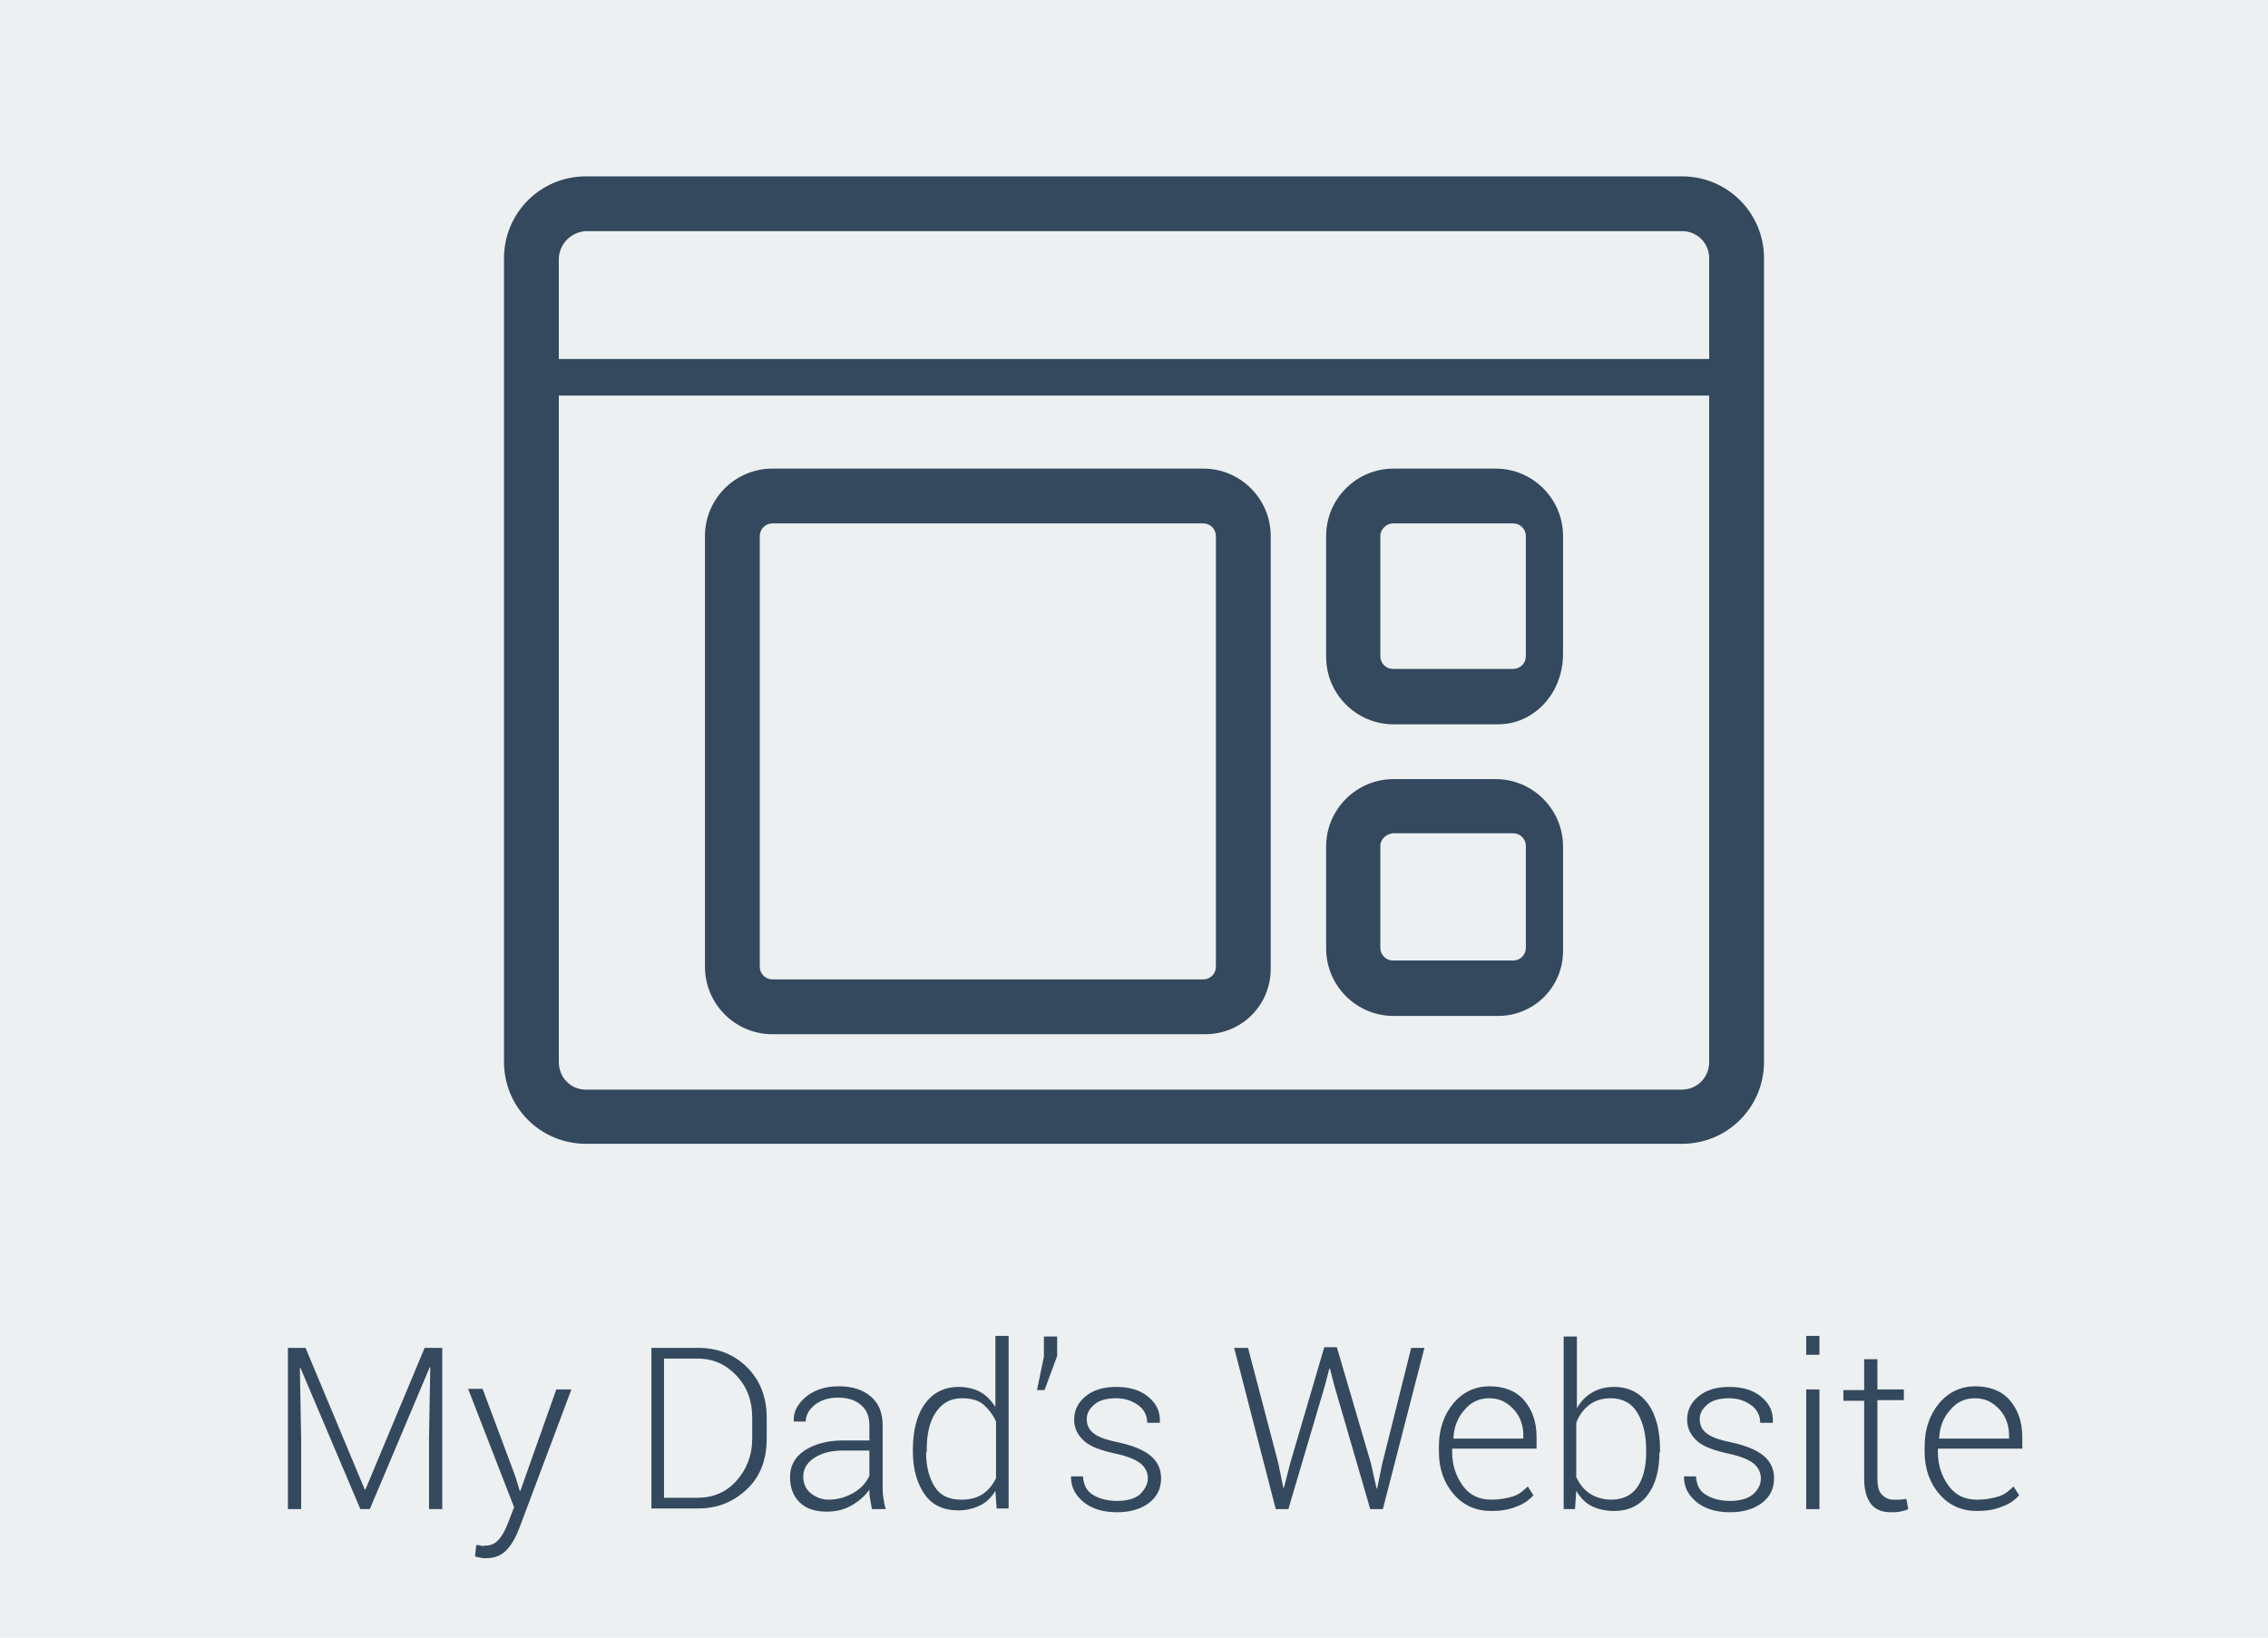
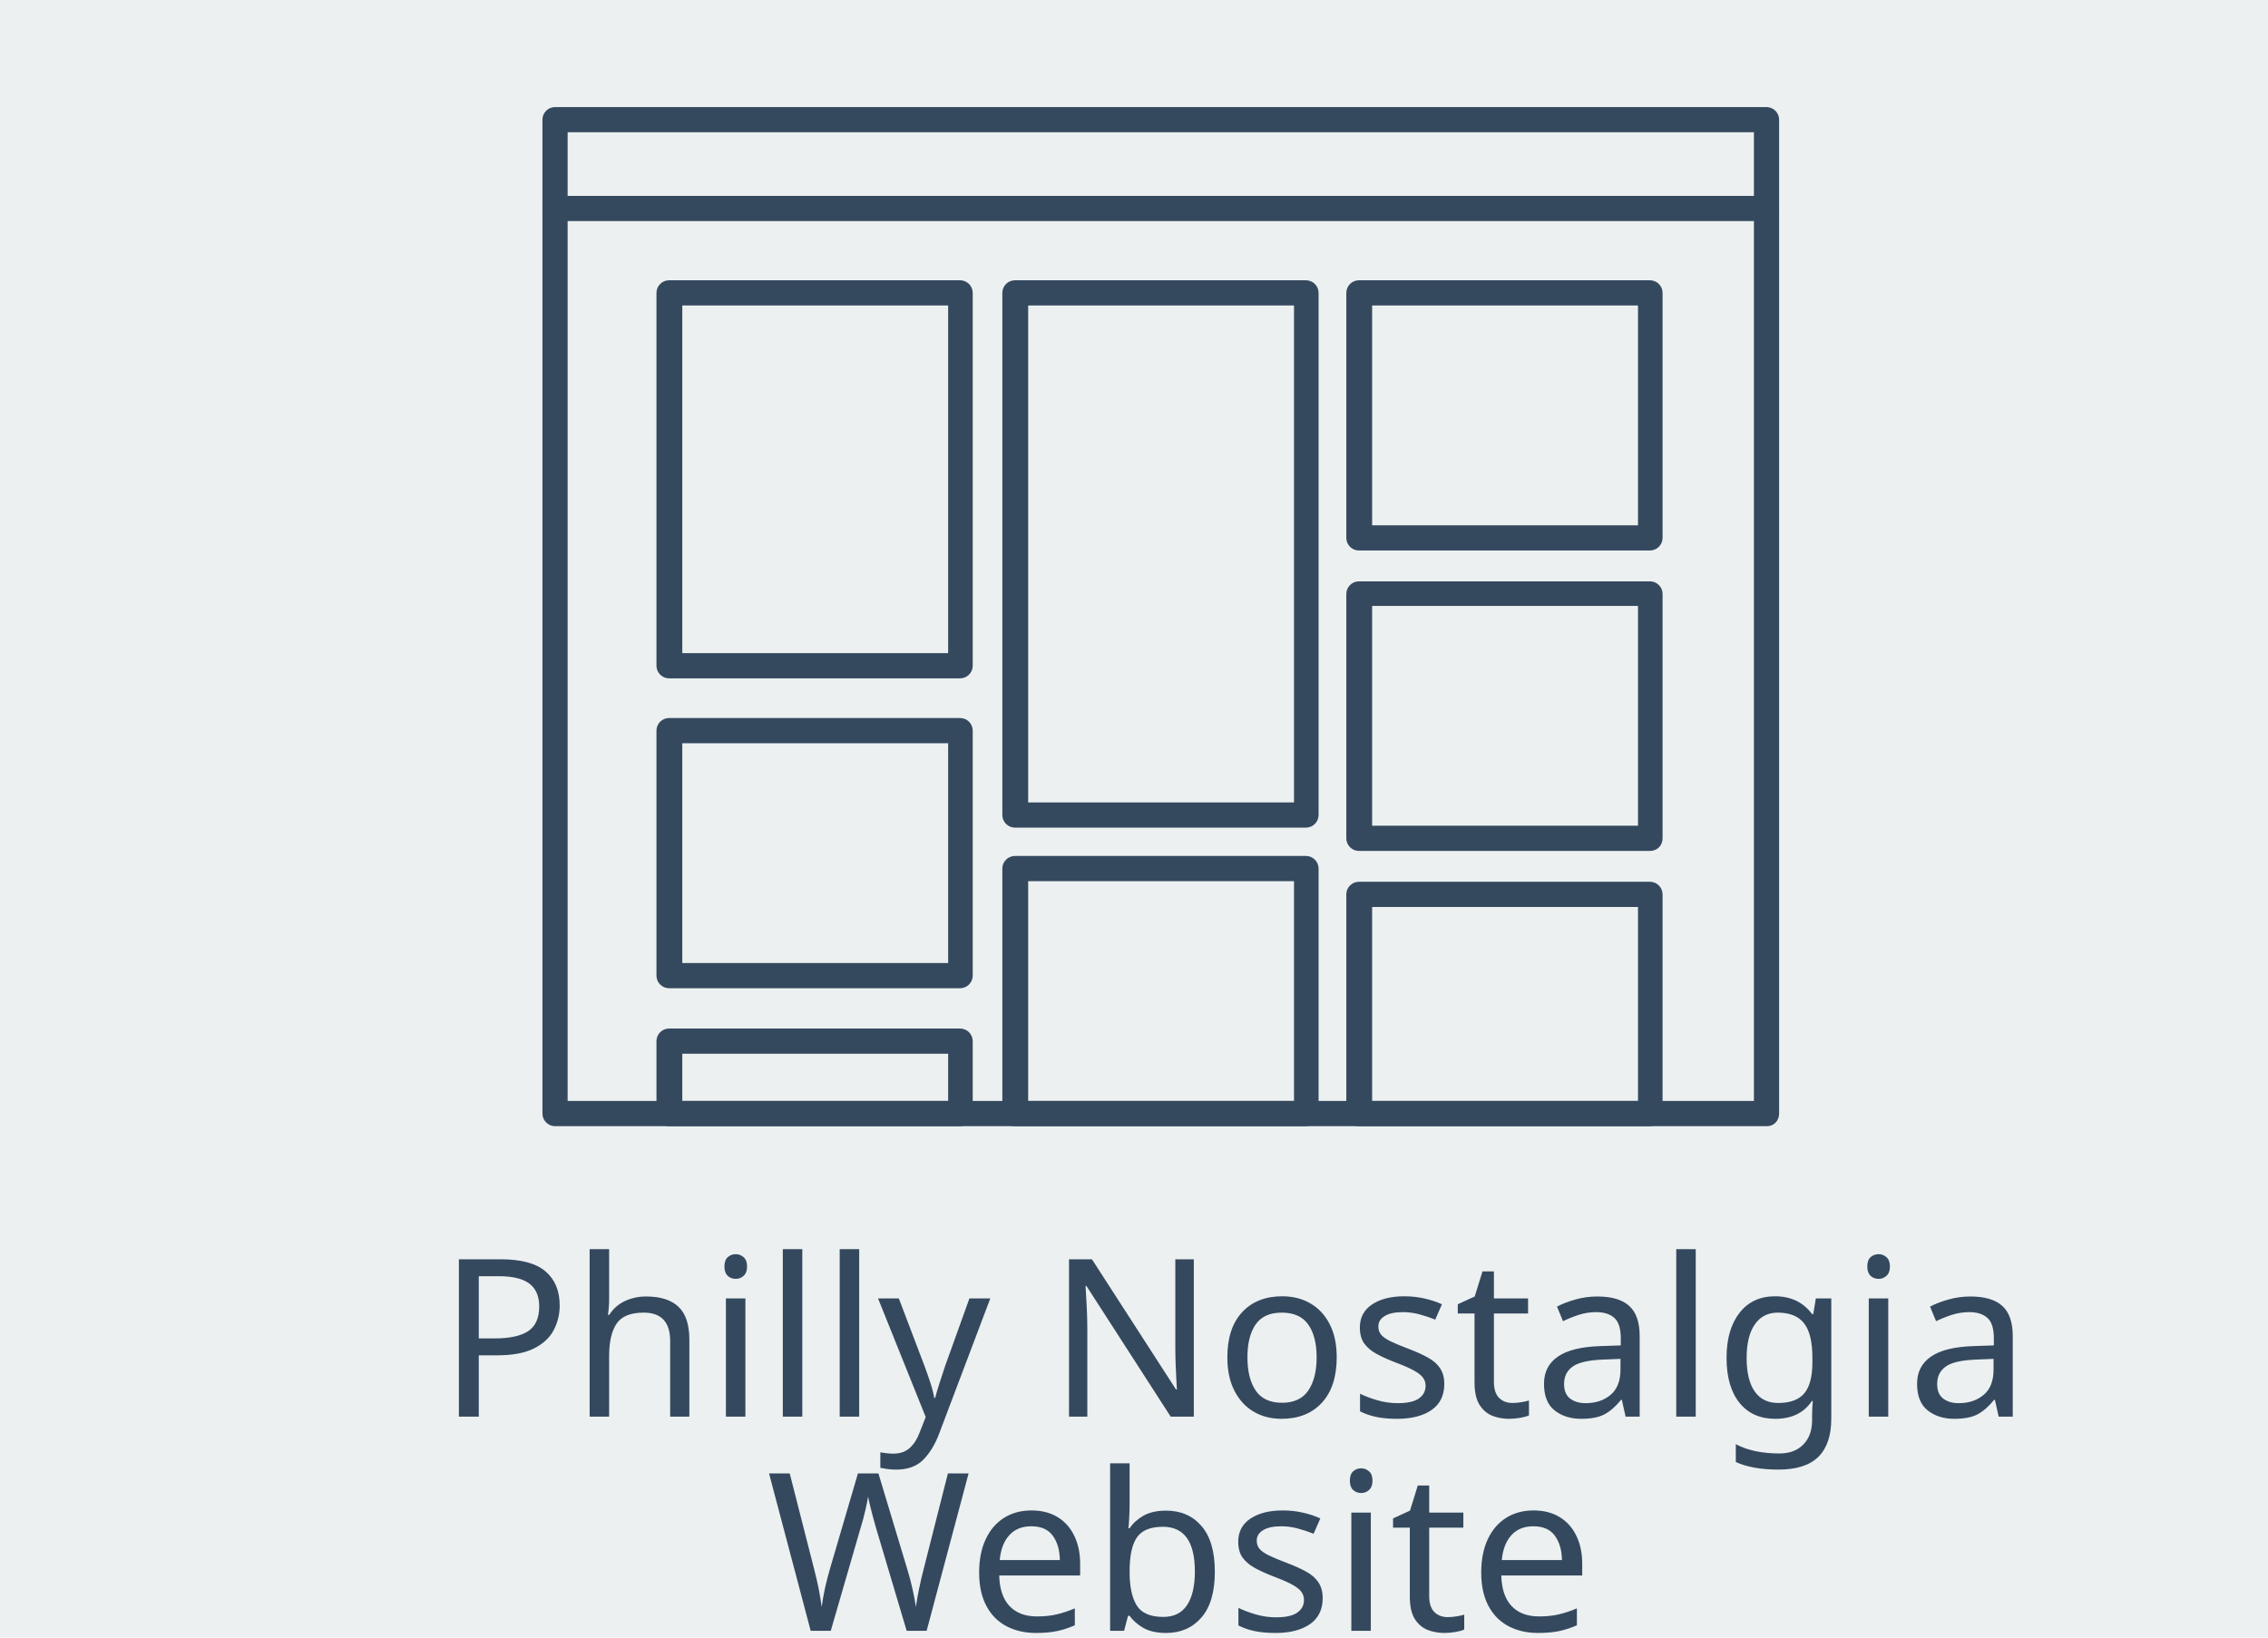
<svg xmlns="http://www.w3.org/2000/svg" version="1.1" id="Layer_1" x="0px" y="0px" viewBox="0 0 360 260" style="enable-background:new 0 0 360 260;" xml:space="preserve">
  <style type="text/css">
	.st0{fill:#ECF0F1;}
- 	.st1{enable-background:new    ;}
- 	.st2{fill:#34495E;}
+ 	.st1{fill:#34495E;}
+ 	.st2{fill:none;}
+ 	.st3{font-family:'Lato-Light';}
+ 	.st4{font-size:35px;}
</style>
  <rect class="st0" width="360" height="260" />
-   <g class="st1">
-     <path class="st2" d="M48.5,214l9.4,22.5h0.1l9.4-22.5h2.8v25.6h-2.1v-11.3l0.2-11.2l-0.1,0l-9.5,22.5h-1.5l-9.5-22.4l-0.1,0   l0.2,11.1v11.3h-2.1V214H48.5z" />
-     <path class="st2" d="M81.8,234.4l0.7,2.3h0.1l5.7-16.1h2.4l-8.3,22.1c-0.5,1.3-1.1,2.4-1.9,3.3s-1.9,1.4-3.4,1.4   c-0.2,0-0.5,0-0.9-0.1s-0.6-0.1-0.8-0.2l0.2-1.8c0.1,0,0.4,0,0.7,0.1s0.5,0,0.7,0c0.9,0,1.6-0.3,2.2-1s1-1.5,1.4-2.5l1-2.6   l-7.3-18.8h2.3L81.8,234.4z" />
-     <path class="st2" d="M103.4,239.6V214h7.4c3.1,0,5.7,1,7.8,3.1s3.1,4.8,3.1,8v3.3c0,3.3-1,6-3.1,8s-4.6,3.1-7.8,3.1H103.4z    M105.4,215.8v22h5.3c2.5,0,4.6-0.9,6.2-2.7c1.6-1.8,2.5-4,2.5-6.7v-3.3c0-2.7-0.8-4.9-2.5-6.7s-3.7-2.7-6.2-2.7H105.4z" />
-     <path class="st2" d="M138.4,239.6c-0.1-0.6-0.2-1.2-0.3-1.7s-0.1-0.9-0.1-1.4c-0.7,1-1.6,1.8-2.8,2.5s-2.5,1-4,1   c-1.9,0-3.3-0.5-4.3-1.5s-1.5-2.3-1.5-4c0-1.8,0.8-3.2,2.3-4.2s3.6-1.6,6.1-1.6h4.2v-2.4c0-1.4-0.4-2.4-1.3-3.2s-2.1-1.2-3.7-1.2   c-1.5,0-2.7,0.4-3.6,1.1s-1.5,1.6-1.5,2.7l-1.9,0l0-0.1c-0.1-1.4,0.6-2.7,1.9-3.8s3.1-1.7,5.2-1.7c2.1,0,3.8,0.5,5.1,1.6   s1.9,2.6,1.9,4.6v9.4c0,0.7,0,1.3,0.1,2s0.2,1.3,0.4,1.9H138.4z M131.5,238.1c1.5,0,2.8-0.4,4-1.1s2-1.6,2.5-2.7v-4h-4.2   c-1.9,0-3.4,0.4-4.6,1.2s-1.7,1.8-1.7,3c0,1,0.4,1.9,1.1,2.5S130.3,238.1,131.5,238.1z" />
-     <path class="st2" d="M144.9,230.2c0-3,0.6-5.5,1.9-7.3s3.1-2.7,5.4-2.7c1.3,0,2.5,0.3,3.4,0.8s1.8,1.4,2.4,2.4v-11.3h2.1v27.4h-1.9   l-0.2-2.8c-0.6,1-1.4,1.8-2.4,2.3s-2.2,0.8-3.5,0.8c-2.3,0-4.1-0.8-5.3-2.5s-1.9-4-1.9-6.8V230.2z M147,230.6   c0,2.3,0.5,4.1,1.4,5.5s2.3,2,4.2,2c1.4,0,2.5-0.3,3.4-0.9s1.6-1.5,2.1-2.5v-9c-0.5-1.1-1.2-2-2-2.7s-2-1-3.4-1   c-1.9,0-3.2,0.8-4.2,2.3s-1.4,3.5-1.4,5.9V230.6z" />
-     <path class="st2" d="M167.8,215.3l-2,5.4h-1.2l1.1-5.3v-3.2h2.1V215.3z" />
-     <path class="st2" d="M182.2,234.7c0-0.9-0.4-1.7-1.1-2.3s-2.1-1.2-4-1.6c-2.3-0.5-4-1.1-5-2s-1.6-2-1.6-3.4c0-1.5,0.6-2.7,1.8-3.7   s2.8-1.5,4.9-1.5c2.1,0,3.8,0.5,5.1,1.6s1.9,2.4,1.8,4l0,0.1h-2c0-1-0.4-2-1.3-2.7s-2.1-1.2-3.6-1.2c-1.5,0-2.7,0.3-3.5,1   c-0.8,0.7-1.2,1.4-1.2,2.3c0,0.9,0.3,1.6,1,2.2s2,1.1,4,1.5c2.3,0.5,4,1.2,5.1,2.1s1.7,2.1,1.7,3.6c0,1.6-0.6,2.9-1.9,3.9   s-3,1.5-5.1,1.5c-2.3,0-4.1-0.6-5.4-1.7s-1.9-2.4-1.9-3.9l0-0.1h1.9c0.1,1.4,0.6,2.4,1.7,3c1,0.6,2.3,0.9,3.7,0.9   c1.5,0,2.7-0.3,3.6-1C181.7,236.5,182.2,235.7,182.2,234.7z" />
-     <path class="st2" d="M202.9,232.3l0.8,3.9l0.1,0l1-3.9l5.4-18.4h2l5.4,18.4l0.9,4l0.1,0l0.8-3.9l4.6-18.4h2.1l-6.6,25.6h-2   l-5.7-19.6l-0.7-2.7h-0.1l-0.7,2.7l-5.8,19.6h-2l-6.6-25.6h2.2L202.9,232.3z" />
-     <path class="st2" d="M236.7,239.9c-2.4,0-4.4-0.9-5.9-2.6s-2.4-4-2.4-6.7v-1c0-2.7,0.8-5,2.3-6.8s3.5-2.7,5.7-2.7   c2.3,0,4.2,0.7,5.5,2.2s2,3.4,2,5.9v1.8h-13.4v0.5c0,2.1,0.6,3.9,1.7,5.4s2.6,2.2,4.5,2.2c1.3,0,2.4-0.2,3.4-0.5s1.7-0.9,2.4-1.6   l0.9,1.4c-0.7,0.8-1.6,1.4-2.7,1.8C239.5,239.7,238.2,239.9,236.7,239.9z M236.4,222c-1.6,0-2.9,0.6-3.9,1.8   c-1.1,1.2-1.7,2.7-1.8,4.5l0,0.1h11.1v-0.5c0-1.6-0.5-3-1.5-4.1S238.1,222,236.4,222z" />
-     <path class="st2" d="M263.4,230.6c0,2.8-0.6,5.1-1.9,6.8s-3.1,2.5-5.3,2.5c-1.4,0-2.6-0.3-3.6-0.8s-1.8-1.4-2.4-2.4l-0.2,2.9h-1.8   v-27.4h2.1v11.4c0.6-1.1,1.4-1.9,2.4-2.5s2.2-0.9,3.5-0.9c2.3,0,4.1,0.9,5.4,2.7s1.9,4.3,1.9,7.3V230.6z M261.3,230.2   c0-2.4-0.5-4.4-1.4-5.9s-2.3-2.3-4.2-2.3c-1.5,0-2.6,0.4-3.5,1.1s-1.6,1.7-2,2.8v8.6c0.5,1.1,1.2,2,2.1,2.6s2.1,1,3.5,1   c1.8,0,3.2-0.7,4.1-2s1.4-3.2,1.4-5.5V230.2z" />
-     <path class="st2" d="M279.5,234.7c0-0.9-0.4-1.7-1.1-2.3s-2.1-1.2-4-1.6c-2.3-0.5-4-1.1-5-2s-1.6-2-1.6-3.4c0-1.5,0.6-2.7,1.8-3.7   s2.8-1.5,4.9-1.5c2.1,0,3.8,0.5,5.1,1.6s1.9,2.4,1.8,4l0,0.1h-2c0-1-0.4-2-1.3-2.7s-2.1-1.2-3.6-1.2c-1.5,0-2.7,0.3-3.5,1   c-0.8,0.7-1.2,1.4-1.2,2.3c0,0.9,0.3,1.6,1,2.2s2,1.1,4,1.5c2.3,0.5,4,1.2,5.1,2.1s1.7,2.1,1.7,3.6c0,1.6-0.6,2.9-1.9,3.9   s-3,1.5-5.1,1.5c-2.3,0-4.1-0.6-5.4-1.7s-1.9-2.4-1.9-3.9l0-0.1h1.9c0.1,1.4,0.6,2.4,1.7,3c1,0.6,2.3,0.9,3.7,0.9   c1.5,0,2.7-0.3,3.6-1C279.1,236.5,279.5,235.7,279.5,234.7z" />
-     <path class="st2" d="M288.8,215.1h-2.1v-3h2.1V215.1z M288.8,239.6h-2.1v-19h2.1V239.6z" />
-     <path class="st2" d="M298,215.7v4.9h4.2v1.7H298v12.4c0,1.2,0.2,2.1,0.7,2.6s1.1,0.8,1.8,0.8c0.3,0,0.7,0,1,0s0.7-0.1,1.1-0.1   l0.3,1.6c-0.4,0.2-0.8,0.3-1.3,0.4s-1,0.1-1.5,0.1c-1.3,0-2.4-0.4-3.1-1.3s-1.1-2.2-1.1-4v-12.4h-3.3v-1.7h3.3v-4.9H298z" />
-     <path class="st2" d="M313.8,239.9c-2.4,0-4.4-0.9-5.9-2.6s-2.4-4-2.4-6.7v-1c0-2.7,0.8-5,2.3-6.8s3.5-2.7,5.7-2.7   c2.3,0,4.2,0.7,5.5,2.2s2,3.4,2,5.9v1.8h-13.4v0.5c0,2.1,0.6,3.9,1.7,5.4s2.6,2.2,4.5,2.2c1.3,0,2.4-0.2,3.4-0.5s1.7-0.9,2.4-1.6   l0.9,1.4c-0.7,0.8-1.6,1.4-2.7,1.8C316.6,239.7,315.3,239.9,313.8,239.9z M313.5,222c-1.6,0-2.9,0.6-3.9,1.8   c-1.1,1.2-1.7,2.7-1.8,4.5l0,0.1h11.1v-0.5c0-1.6-0.5-3-1.5-4.1S315.2,222,313.5,222z" />
+   <g>
+     <path class="st1" d="M280.5,178.8H88.1c-1.1,0-2-0.9-2-2V19c0-1.1,0.9-2,2-2l0,0h192.3c1.1,0,2,0.9,2,2v157.8   C282.4,177.9,281.6,178.8,280.5,178.8z M90.1,174.8h188.3V21H90.1V174.8z" />
+     <path class="st1" d="M152.4,107.7h-46.2c-1.1,0-2-0.9-2-2V46.5c0-1.1,0.9-2,2-2l0,0h46.2c1.1,0,2,0.9,2,2v59.2   C154.4,106.8,153.5,107.7,152.4,107.7z M108.3,103.7h42.2V48.5h-42.2L108.3,103.7z" />
+     <path class="st1" d="M207.3,131.4h-46.2c-1.1,0-2-0.9-2-2V46.5c0-1.1,0.9-2,2-2h46.2c1.1,0,2,0.9,2,2v82.9   C209.3,130.5,208.4,131.4,207.3,131.4L207.3,131.4z M163.2,127.4h42.2V48.5h-42.2V127.4z" />
+     <path class="st1" d="M261.9,87.4h-46.2c-1.1,0-2-0.9-2-2V46.5c0-1.1,0.9-2,2-2h46.2c1.1,0,2,0.9,2,2v38.9   C263.9,86.5,263,87.4,261.9,87.4z M217.8,83.4H260V48.5h-42.2V83.4z" />
+     <path class="st1" d="M152.4,156.9h-46.2c-1.1,0-2-0.9-2-2v-38.9c0-1.1,0.9-2,2-2h46.2c1.1,0,2,0.9,2,2v38.9   C154.4,156,153.5,156.9,152.4,156.9z M108.3,152.9h42.2v-34.9h-42.2L108.3,152.9z" />
+     <path class="st1" d="M152.4,178.8h-46.2c-1.1,0-2-0.9-2-2v-11.5c0-1.1,0.9-2,2-2h46.2c1.1,0,2,0.9,2,2v11.5   C154.4,177.9,153.5,178.8,152.4,178.8z M108.3,174.8h42.2v-7.5h-42.2L108.3,174.8z" />
+     <path class="st1" d="M207.3,178.8h-46.2c-1.1,0-2-0.9-2-2v-38.9c0-1.1,0.9-2,2-2h46.2c1.1,0,2,0.9,2,2v38.9   C209.3,177.9,208.4,178.8,207.3,178.8z M163.2,174.8h42.2v-34.9h-42.2V174.8z" />
+     <path class="st1" d="M261.9,135.1h-46.2c-1.1,0-2-0.9-2-2V94.3c0-1.1,0.9-2,2-2h46.2c1.1,0,2,0.9,2,2v38.8   C263.9,134.2,263.1,135.1,261.9,135.1C262,135.1,261.9,135.1,261.9,135.1z M217.8,131.1H260V96.2h-42.2V131.1z" />
+     <path class="st1" d="M261.9,178.8h-46.2c-1.1,0-2-0.9-2-2V142c0-1.1,0.9-2,2-2h46.2c1.1,0,2,0.9,2,2v34.8   C263.9,177.9,263,178.8,261.9,178.8z M217.8,174.8H260V144h-42.2V174.8z" />
+     <path class="st1" d="M280.5,35.1H88.1c-1.1,0-2-0.9-2-2s0.9-2,2-2h192.3c1.1,0,2,0.9,2,2S281.6,35.1,280.5,35.1z" />
  </g>
-   <g class="st1">
- </g>
-   <path class="st2" d="M267,28H93c-7.2,0-13,5.8-13,13v127.6c0,7.2,5.8,13,13,13l0,0h174c7.2,0,13-5.8,13-13l0,0V41  C280,33.8,274.2,28,267,28z M88.7,41.4c-0.1-2.5,1.8-4.5,4.2-4.7c0.1,0,0.1,0,0.2,0H267c2.4,0,4.3,1.9,4.3,4.3v16H88.7V41.4z   M271.3,168.6c0,2.4-1.8,4.3-4.2,4.4c-0.1,0-0.1,0-0.2,0H93c-2.4,0-4.3-1.9-4.3-4.4V62.8h182.6V168.6z" />
-   <path class="st2" d="M191.3,164.2h-68.7c-5.9,0-10.7-4.8-10.7-10.7V85.1c0-5.9,4.8-10.7,10.7-10.7H191c5.9,0,10.7,4.8,10.7,10.7  v68.7C201.7,159.6,197.1,164.2,191.3,164.2L191.3,164.2z M120.6,85.1v68.4c0,1.1,0.9,2,2,2H191c1.1,0,2-0.9,2-2V85.1  c0-1.1-0.9-2-2-2h-68.4C121.5,83.1,120.6,84,120.6,85.1L120.6,85.1z" />
-   <path class="st2" d="M237.8,115h-16.6c-5.9,0-10.7-4.8-10.7-10.7V85.1c0-5.9,4.8-10.7,10.7-10.7h16.2c5.9,0,10.7,4.8,10.7,10.7v18.7  C248.1,110.2,243.4,115,237.8,115z M219.1,85.1v19.1c0,1.1,0.9,2,2,2h19.1c1.1,0,2-0.9,2-2V85.1c0-1.1-0.9-2-2-2h-19.1  C220.1,83.1,219.1,84,219.1,85.1L219.1,85.1z" />
-   <path class="st2" d="M237.8,161.3h-16.6c-5.9,0-10.7-4.8-10.7-10.7v-16.2c0-5.9,4.8-10.7,10.7-10.7h16.2c5.9,0,10.7,4.8,10.7,10.7  V151C248.1,156.7,243.5,161.3,237.8,161.3L237.8,161.3z M219.1,134.3v16.2c0,1.1,0.9,2,2,2h19.1c1.1,0,2-0.9,2-2v-16.2  c0-1.1-0.9-2-2-2h-19.1C220.1,132.4,219.1,133.2,219.1,134.3C219.1,134.4,219.1,134.4,219.1,134.3L219.1,134.3z" />
+   <rect x="13.2" y="199.4" class="st2" width="342.3" height="71.7" />
+   <text transform="matrix(1 0 0 1 69.4501 224.9199)">
+     <tspan x="0" y="0" class="st1 st3 st4">Philly Nostalgia</tspan>
+     <tspan x="52.2" y="34" class="st1 st3 st4">Website</tspan>
+   </text>
</svg>
